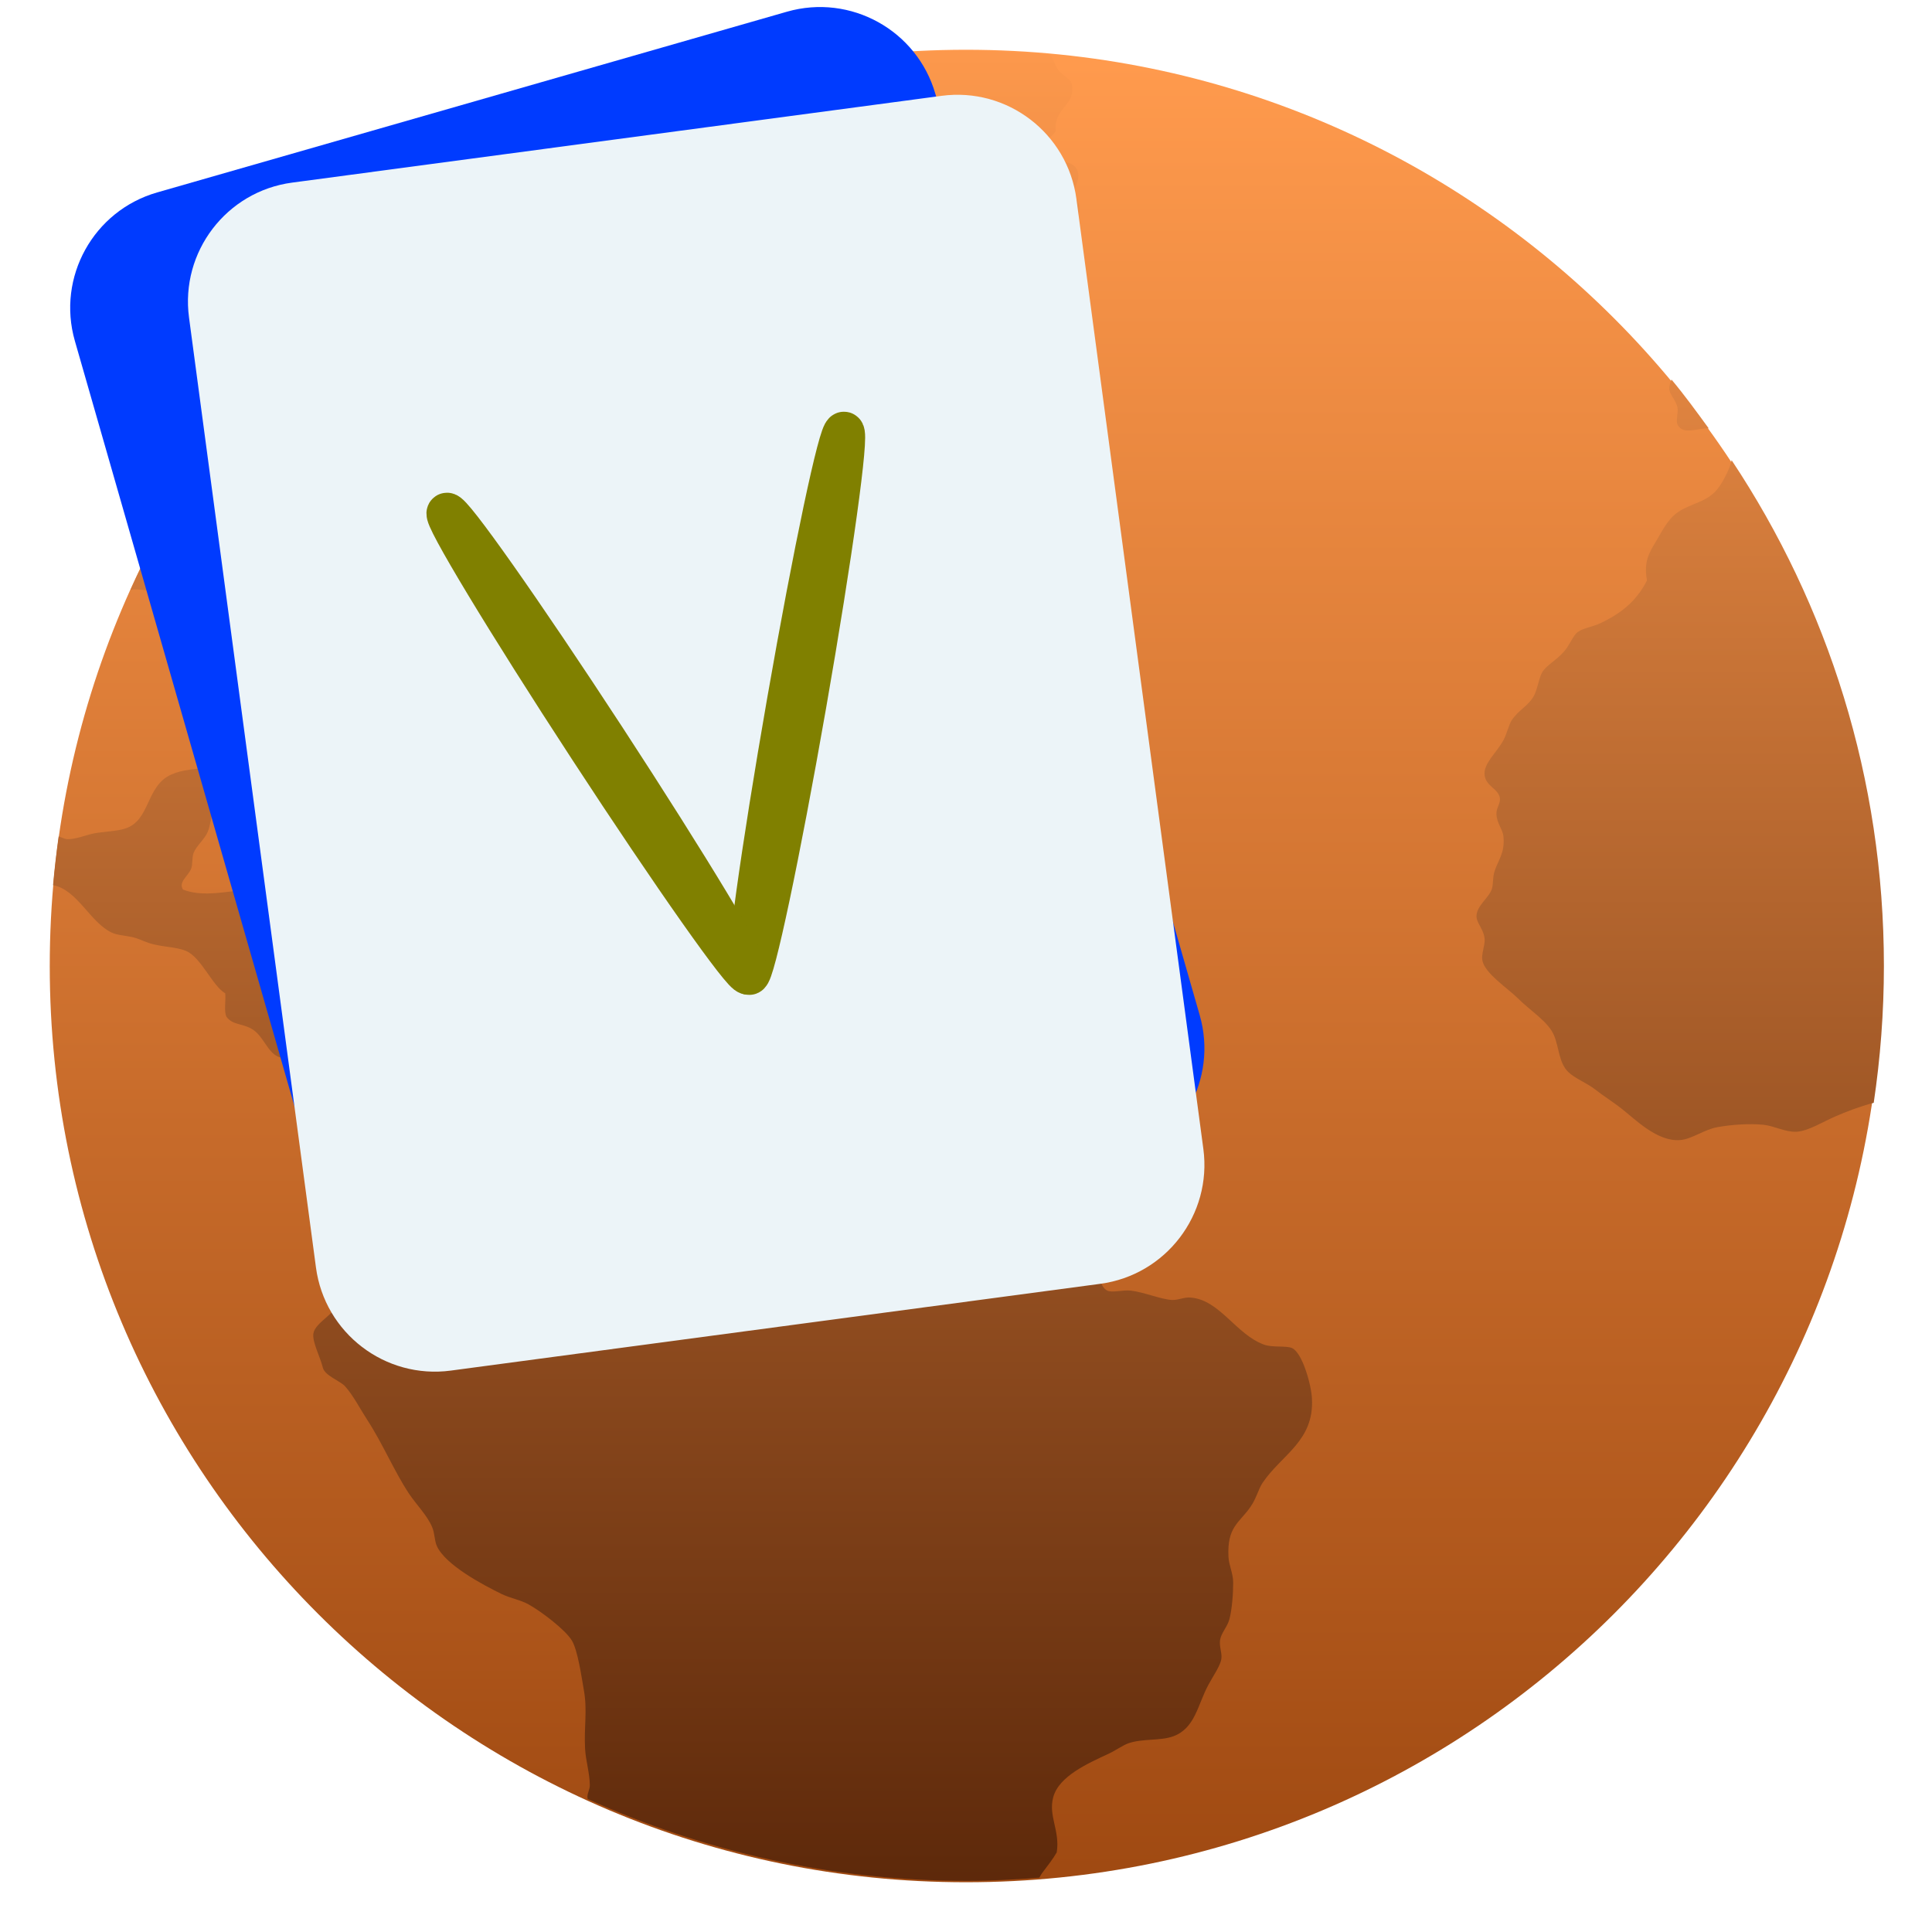
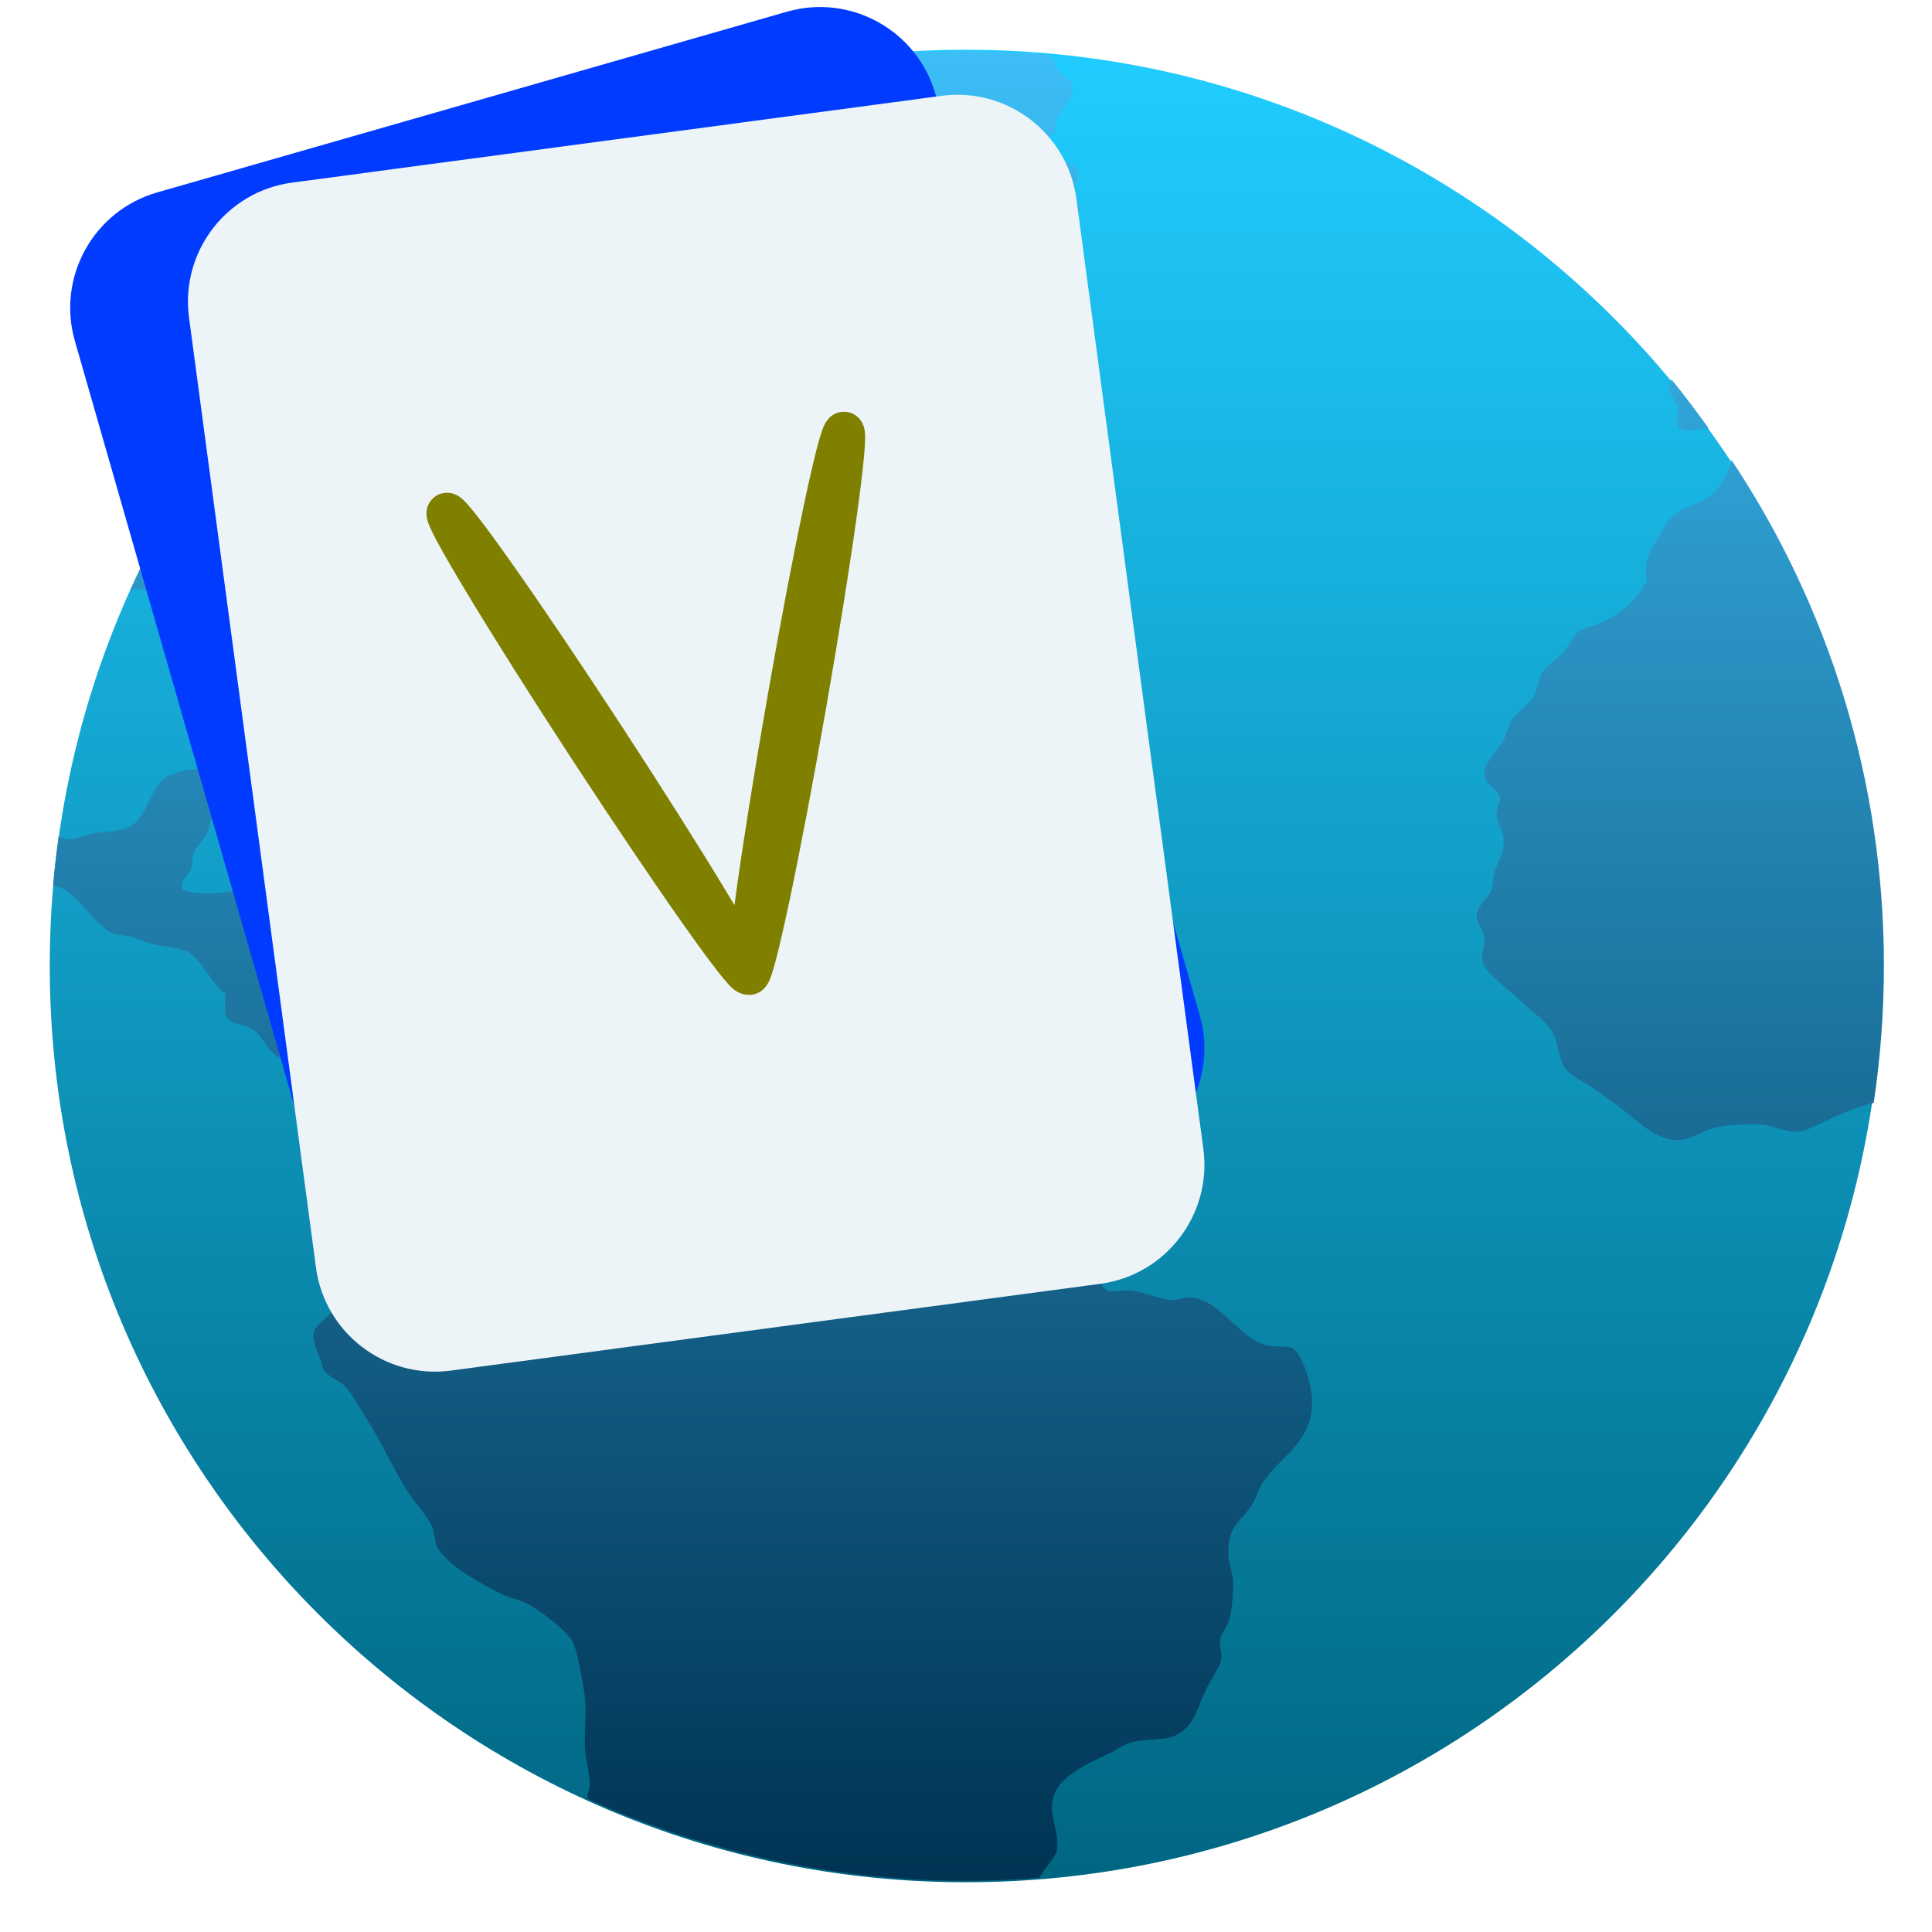
<svg xmlns="http://www.w3.org/2000/svg" clip-rule="evenodd" fill-rule="evenodd" viewBox="0 0 48 48">
  <linearGradient id="a" x2="1" gradientTransform="matrix(0 -45.5281 45.5281 0 80.2727 46.764)" gradientUnits="userSpaceOnUse">
-     <stop stop-color="#a04a12" offset="0" />
-     <stop stop-color="#ff9a4d" offset="1" />
+     <stop stop-color="#006783" offset="0" />
+     <stop stop-color="#20ccff" offset="1" />
  </linearGradient>
  <linearGradient id="b" x2="1" gradientTransform="matrix(0 -46.3518 46.3518 0 82.7265 47.0162)" gradientUnits="userSpaceOnUse">
-     <stop stop-color="#5c280a" offset="0" />
-     <stop stop-color="#ff9a4d" offset="1" />
+     <stop stop-color="#003251" offset="0" />
+     <stop stop-color="#3dc0f9" offset="1" />
  </linearGradient>
  <circle cx="24" cy="24" r="22.764" fill="url(#a)" />
  <path d="m24.015 1.267c-2.874 0-5.61.547-8.139 1.507-.184.169-.423.298-.612.282-.026-.003-.051-.018-.079-.028-1.246.52-2.428 1.157-3.549 1.88.145.236.189.498-.111.626-.05.02-.684.085-.906.08-3.188 2.311-5.745 5.418-7.379 9.046.026-.004.049-.015.076-.017.248-.004.605.067.844.118.22.045.397.192.587.206.54.041.67-.378 1.111-.613.455.064.757-.077 1.168-.031.28.031.483.329.701.346.184.018.346-.172.523-.145.173.028.471.403.499.613.036.262-.193.498-.118.786.275.279.775.336 1.169.497.256-.21.034-.601 0-.905-.005-.135.018-.254 0-.378-.023-.21-.114-.402-.115-.581-.005-.83.671-1.218 1.228-1.545.242-.143.432-.393.641-.498.296-.148.517-.182.762-.319.442-.248.822-.447 1.168-.728.16-.376.015-.881.03-1.252.16-.098.297.042.467.029.267-.055.289-.432.441-.582.088-.086.329-.147.438-.233.266-.208.353-.523.586-.613.083-.034.275-.023.407-.059.173-.046.419-.25.701-.346.183-.064.604-.077.674-.146.087-.088-.001-.335.03-.466.142-.658 1.135-.798 1.722-1.019.412-.155.834-.441 1.287-.353-.089.312-.51.202-.439.581.099.527.806-.15.993-.228.356-.15.968-.242 1.435-.411.411-.15 1.146-.378.759-.846-.322-.018-.478.378-.759.497-.194.032-.156-.162-.322-.177-.157-.018-.246.145-.408.117-.16-.027-.386-.279-.411-.467-.064-.486.412-.687.614-1.05-.134-.44-.744-.089-1.113-.261.036-.262.307-.443.614-.493.252-.042.816-.02.966.112.087.075.006.257.147.38.149.134.332.12.525.089.069-.332-.433-.249-.378-.469.395-.257 1.037-.046 1.52-.117.278-.041.57-.237.817-.375.234-.133.539-.364.788-.146.066.238-.217.316-.35.435-.447.396-.908.851-1.255 1.312.213.207.601.102.961.146.142.018.319.059.468.087.174.032.36.022.496.058.246.059.311.321.554.321.4 0 .405-.432.178-.701.072-.275.184-.418.088-.611-.181-.359-.841-.017-.875-.466-.021-.29.244-.277.349-.495-.048-.561.462-.602.408-1.105-.023-.211-.202-.214-.35-.411-.075-.096-.112-.283-.198-.366-.682-.059-1.371-.098-2.07-.098l-.004-.001zm-11.76 4.586h.003c.137.018.301.165.465.178.156.005.285-.086.381-.059.244.063.347.432.117.612-.191.023-.266-.084-.41-.058-.396.067-.549.843-.845.817-.28-.022-.431-.703-.147-.905.018-.177-.13-.205-.12-.38.085-.107.324-.223.557-.204zm-1.315.092c.081.003.142.021.174.057-.039.311-.283.29-.523.435-.416.25-.656.631-.788 1.165-.039.155-.448.568-.646.526-.463-.097.129-.949.234-1.078.118-.144.274-.27.412-.435.133-.161.22-.378.349-.467.141-.097.544-.213.788-.204zm3.458 1.047c.149.003.282.027.343.087-.095.385-.926.284-1.23.144.017-.145.247-.185.438-.204.135-.004.301-.032.449-.027zm-1.891.711c.098-.003.199.018.302.046-.268.224-.559.351-1.021.497-.222.069-.606.156-.643-.091-.046-.303.324-.233.527-.26.255-.035.536-.183.835-.193zm29.021 1.727c-.035.083-.059.164-.056.244.018.141.173.276.207.466.018.101-.047.319 0 .411.141.272.509.077.773.091-.3-.411-.598-.823-.924-1.212zm1.493 2.004c-.042.201-.178.463-.289.631-.255.386-.601.404-.966.61-.304.172-.436.46-.614.759-.194.324-.314.519-.234.988-.261.517-.656.833-1.197 1.079-.16.072-.379.099-.525.204-.117.084-.184.309-.35.495-.205.227-.42.323-.527.497-.084.135-.112.402-.205.582-.125.245-.39.364-.554.612-.075.115-.125.348-.207.498-.185.335-.501.577-.468.872.035.285.359.335.381.584.005.14-.093.226-.087.379.004.224.156.381.173.553.044.433-.147.606-.229.901-.039.142-.022.301-.059.411-.073.217-.375.412-.381.668-.003.182.187.329.203.584.004.176-.088.364-.056.526.062.317.63.686.877.932.331.33.764.585.906.933.12.295.119.679.35.901.17.164.453.267.672.437.203.159.425.297.643.466.355.278.893.831 1.46.789.296-.021.599-.263.935-.322.345-.062.793-.094 1.141-.058.267.027.542.186.819.173.293-.018.629-.234.962-.379.267-.116.596-.245.957-.34.165-1.109.253-2.244.253-3.401 0-4.654-1.395-8.968-3.783-12.564zm-37.692 7.638c-.485.027-.803.049-1.079.174-.632.287-.51 1.139-1.142 1.34-.218.069-.518.073-.759.117-.207.038-.46.151-.674.146-.059 0-.143-.045-.218-.068-.056.4-.102.804-.139 1.21.601.114.912.909 1.443 1.172.145.073.335.077.523.118.15.034.266.097.411.146.309.105.688.092.935.202.373.165.646.863.966 1.05.018.189-.037.442.03.582.151.205.365.159.614.293.298.16.389.575.672.701.098.044.342.038.496.085.388.117.514.564.846.467.218-.064.201-.288.236-.496.144-.154.301-.401.525-.406.363-.018.396.374.528.726.075.199.269.372.32.582.091.362.046 1.446-.032 1.662-.091.266-.452.379-.674.673-.105.138-.154.34-.234.437-.143.174-.356.219-.463.38-.06.09-.119.284-.178.406-.175.371-.41.634-.262 1.079.061.183.348.306.349.522.001.253-.541.48-.583.759-.032.207.168.576.234.845.048.204.433.331.554.467.205.229.369.555.556.843.371.568.661 1.26 1.022 1.809.19.288.458.547.585.846.064.15.056.331.115.466.209.47 1.131.961 1.607 1.194.223.108.47.147.674.26.31.172.923.635 1.08.906.139.243.226.836.293 1.223.091.511.001.904.03 1.458.018.3.114.601.118.902.001.105-.056.183-.06.29 0 .017.006.038.006.055 2.87 1.296 6.051 2.034 9.416 2.034.609 0 1.21-.032 1.805-.079.027-.045.05-.091.084-.133.137-.18.259-.337.349-.495.087-.533-.213-.904-.087-1.37.139-.523.865-.843 1.373-1.079.175-.081.354-.212.496-.262.352-.122.791-.055 1.113-.173.547-.2.605-.785.875-1.283.128-.235.295-.471.32-.639.022-.151-.055-.293-.032-.471.027-.176.185-.328.234-.522.064-.252.092-.622.092-.903 0-.231-.108-.433-.117-.641-.038-.756.274-.841.554-1.252.141-.205.193-.438.292-.584.47-.701 1.287-1.039 1.228-2.098-.018-.35-.24-1.142-.498-1.254-.148-.064-.487-.005-.701-.087-.691-.257-1.096-1.111-1.812-1.166-.152-.018-.293.063-.465.06-.283-.018-.71-.198-1.024-.233-.199-.021-.466.058-.585 0-.183-.089-.201-.424-.35-.524-.117-.082-.346-.108-.525-.178-.288-.109-.516-.239-.848-.262-.102-.004-.23.049-.349.032-.184-.032-.329-.248-.499-.351-.212-.129-.408-.191-.496-.375.192-.627-.338-.802-.467-1.165-.062-.17-.034-.375-.088-.526-.077-.217-.291-.343-.527-.524-.423-.325-.798-.629-1.402-.704-.266-.034-.53.08-.851.06-.34-.021-.767-.319-1.021-.609-.247-.283-.368-.537-.583-.672-.204-.131-.475-.128-.614-.26-.062-.058-.051-.156-.118-.293-.103-.212-.275-.33-.147-.584-.233-.119-.239.222-.494.178-.227-.322-.419-.474-.935-.38-.236.044-.368.341-.643.349-.225.018-.403-.251-.701-.293-.225-.032-.481.06-.641.031-.249-.05-.326-.257-.554-.406-.167-.11-.492-.296-.585-.293-.294.018-.503.622-.908.408-.197-.249.32-.38.087-.613-.177-.176-.326.081-.467.178-.162.111-.315.222-.494.289-.402.149-.653.071-.966.233-.291.149-.303.401-.468.699-.134.244-.441.6-.643.615-.245.018-.479-.342-.701-.438-.669-.289-.993.257-1.549.265-.515.018-1.252-.831-1.226-1.315.005-.295.17-.742.205-1.107.032-.291.23-.465.233-.731.005-.354-.47-.626-.701-.668-.546-.1-1.303.219-1.929-.031-.119-.198.14-.334.207-.527.038-.108.015-.255.055-.375.069-.185.265-.329.352-.526.064-.15.082-.366.146-.553.078-.212.217-.348.234-.497.02-.196-.053-.423-.207-.552zm7.812 6.169c.198.018.223.427.02.46-.218.034-.33-.342-.117-.44.036-.018.07-.018.098-.016v-.004z" fill="url(#b)" fill-rule="nonzero" />
  <path d="m23.24 2.335c-.454-1.582-2.107-2.498-3.689-2.044l-15.647 4.49c-1.582.454-2.498 2.107-2.044 3.689l6.567 22.888c.454 1.582 2.107 2.498 3.689 2.044l15.647-4.489c1.582-.454 2.498-2.107 2.044-3.689z" fill="#003bff" />
  <path d="m26.743 4.942c-.218-1.631-1.719-2.779-3.351-2.561l-16.135 2.156c-1.631.218-2.779 1.72-2.561 3.351l3.154 23.603c.218 1.631 1.719 2.779 3.351 2.561l16.135-2.156c1.631-.218 2.779-1.72 2.561-3.351l-3.154-23.603z" fill="#ecf4f8" />
  <g fill="#808000" stroke="#808000">
    <path d="m20.97 10.729c.132.023-.289 3.063-.94 6.786-.651 3.722-1.286 6.726-1.417 6.703-.132-.023.289-3.064.94-6.787.65-3.722 1.285-6.726 1.417-6.702z" />
    <path d="m11.1 12.743c.112-.073 1.88 2.436 3.946 5.6 2.066 3.165 3.652 5.793 3.54 5.866s-1.88-2.436-3.946-5.601c-2.066-3.164-3.652-5.792-3.54-5.865z" />
  </g>
</svg>
